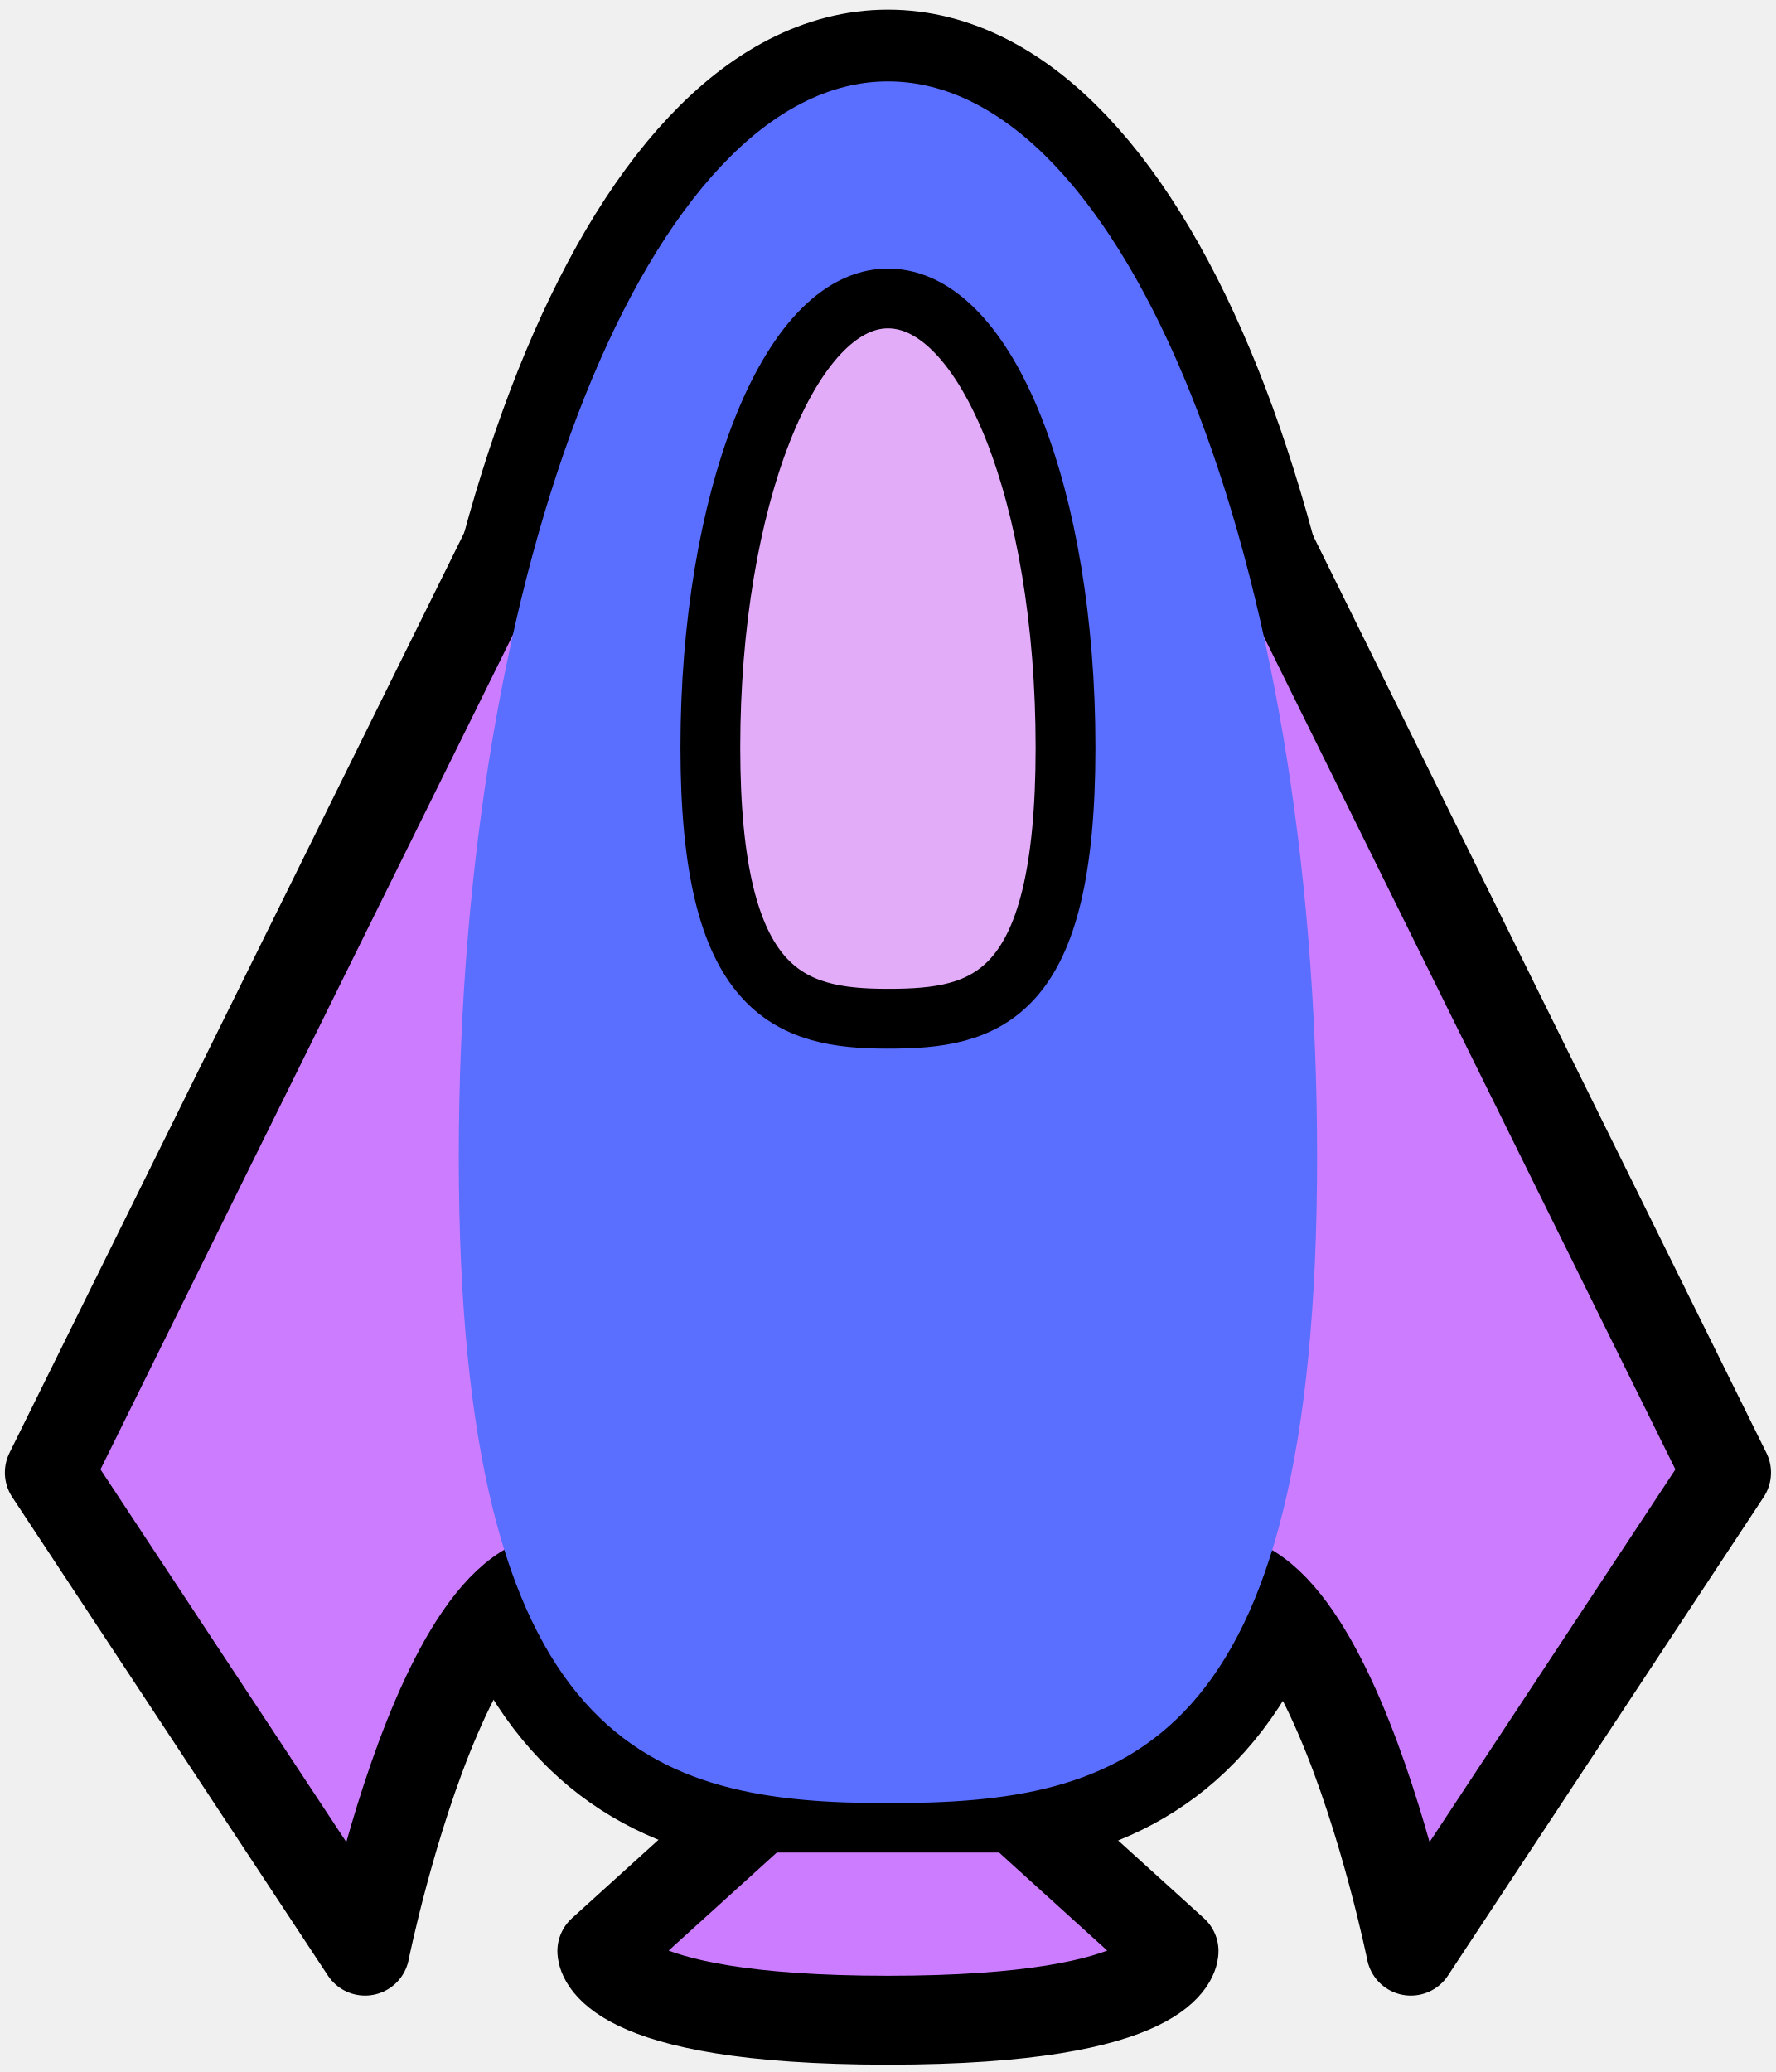
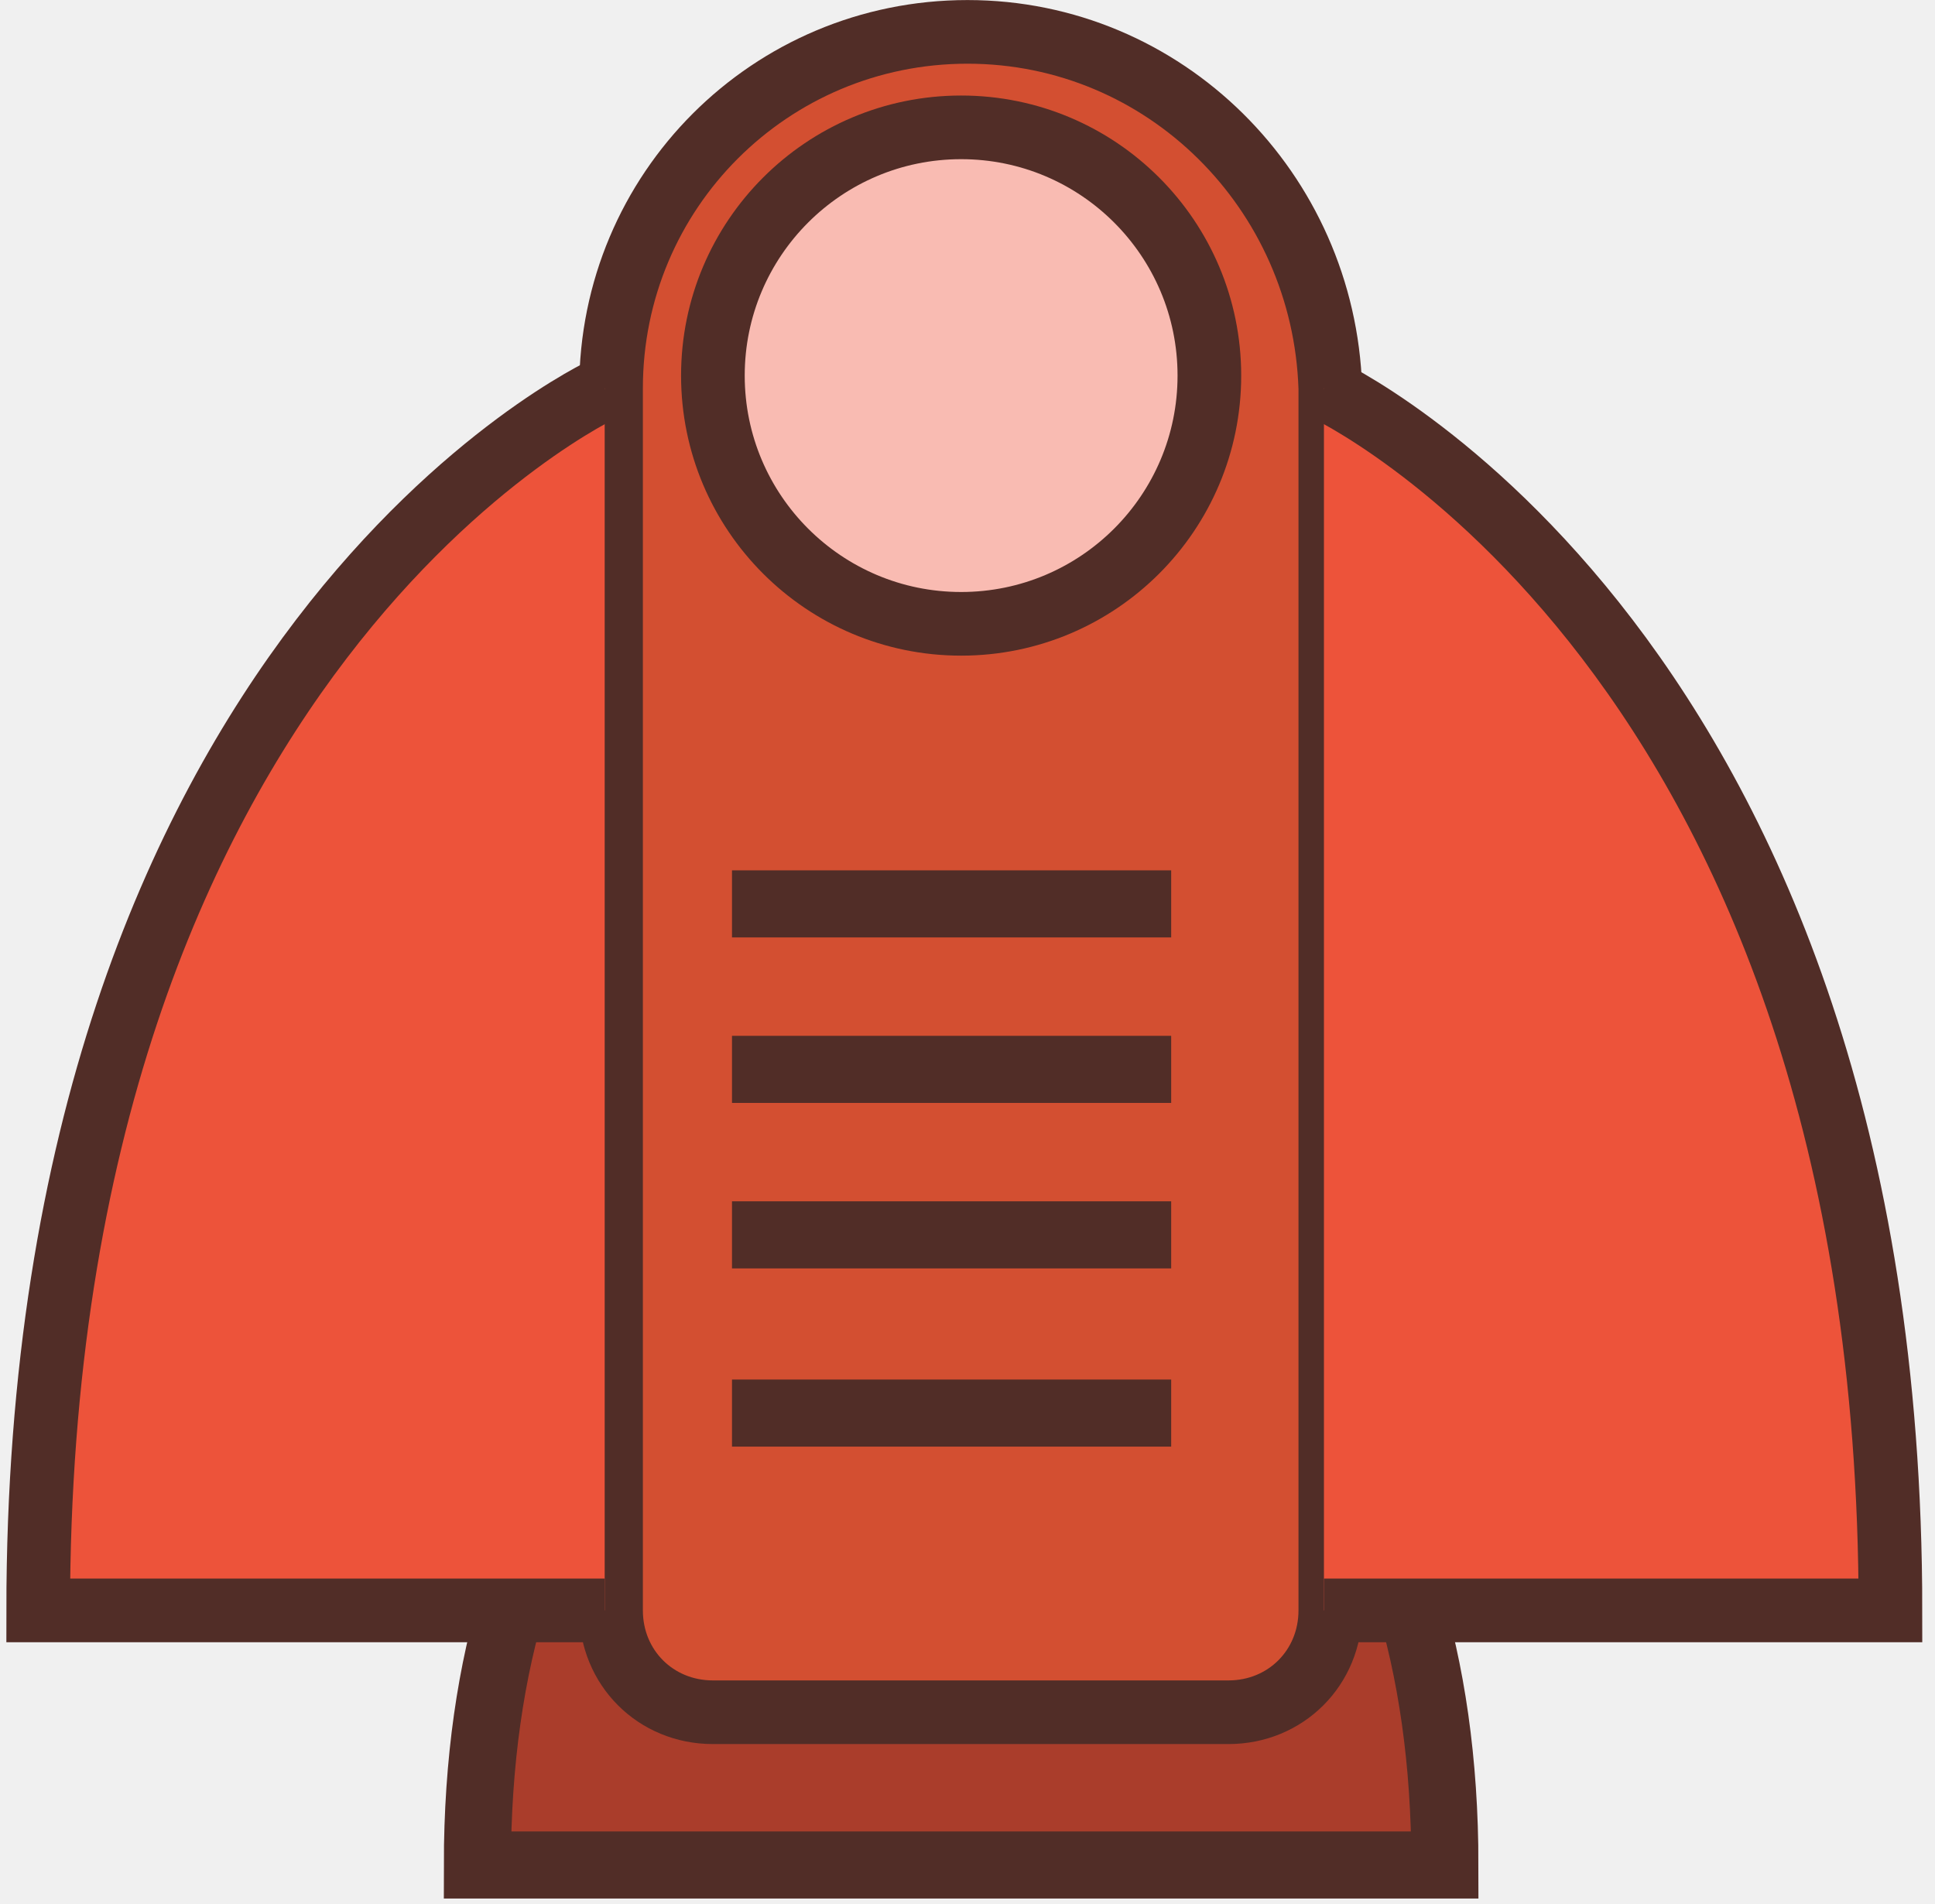
- <svg xmlns="http://www.w3.org/2000/svg" version="1.1" id="Layer_1" x="0px" y="0px" viewBox="0 0 36 41.9" style="enable-background:new 0 0 36 41.9;" width="36" height="42" xml:space="preserve">
+ <svg xmlns="http://www.w3.org/2000/svg" version="1.1" id="Layer_1" x="0px" y="0px" viewBox="0 0 30.4 29.9" width="30.5" height="30" style="enable-background:new 0 0 30.4 29.9;" xml:space="preserve">
  <style type="text/css">
- 	.st0{fill:#5A6EFF;stroke:#000000;stroke-width:2.909;stroke-miterlimit:10;}
- 	.st1{fill:#CC7DFF;stroke:#000000;stroke-width:1.802;stroke-linecap:round;stroke-linejoin:round;stroke-miterlimit:10;}
- 	.st2{fill:#5A6EFF;}
- 	.st3{fill:#E3ACF9;stroke:#000000;stroke-width:1.212;stroke-miterlimit:10;}
- 	.st4{fill:#EF6F8B;stroke:#000000;stroke-width:2;stroke-linecap:round;stroke-linejoin:round;stroke-miterlimit:10;}
+ 	.st0{fill:#FFFFFF;stroke:#512D27;stroke-miterlimit:10;}
+ 	.st1{fill:#AA3D2B;stroke:#512D27;stroke-width:1.054;stroke-miterlimit:10;}
+ 	.st2{fill:#D34F31;stroke:#512D27;stroke-miterlimit:10;}
+ 	.st3{fill:#F9BBB2;stroke:#512D27;stroke-miterlimit:10;}
+ 	.st4{fill:#ED533A;stroke:#512D27;stroke-miterlimit:10;}
+ 	.st5{fill:#D34F31;stroke:#512D27;stroke-width:1.054;stroke-miterlimit:10;}
</style>
-   <path class="st0" d="M9.3,23.4c0,12,3.9,13.1,8.7,13.1s8.7-1,8.7-13.1S22.8,1.6,18,1.6S9.3,11.4,9.3,23.4z" />
-   <path class="st1" d="M13.8,3.9L1,29.8c0,0,0,0,6.4,9.7c0,0,2.1-10.4,5.3-6.8" />
-   <path class="st1" d="M22.2,3.9L35,29.8c0,0,0,0-6.4,9.7c0,0-2.1-10.4-5.3-6.8" />
+   <path class="st0" d="M-2.7,35.6" />
+   <path class="st1" d="M22.7,29.3c0-6.5-3.4-9.9-7.6-9.9s-7.6,3.4-7.6,9.9H22.7z" />
+   <path class="st2" d="M15.2,0.5c-3.1,0-5.6,2.5-5.6,5.6v19.2c0,0.9,0.7,1.6,1.6,1.6h8.1c0.9,0,1.6-0.7,1.6-1.6V6.1  C20.8,3,18.3,0.5,15.2,0.5" />
+   <circle class="st3" cx="15.1" cy="5.9" r="3.9" />
  <g>
-     <path class="st1" d="M18,40.9c-5.8,0-5.8-1.4-5.8-1.4l3.2-2.9h5.2l3.2,2.9C23.8,39.5,23.8,40.9,18,40.9" />
+     <path class="st4" d="M9.5,6.1c0,0-8.9,4.1-8.9,19.2h8.9" />
+     <path class="st4" d="M20.8,6.1c0,0,8.9,4.1,8.9,19.2h-8.9" />
  </g>
-   <path class="st2" d="M9.3,23.4c0,12,3.9,13.1,8.7,13.1s8.7-1,8.7-13.1S22.8,1.6,18,1.6S9.3,11.4,9.3,23.4z" />
-   <path class="st3" d="M14.4,15.1c0,5,1.6,5.5,3.6,5.5s3.6-0.4,3.6-5.5S20,6,18,6S14.4,10.1,14.4,15.1z" />
-   <path class="st4" d="M9,17.9" />
+   <line class="st5" x1="11.5" y1="14.2" x2="18.4" y2="14.2" />
+   <line class="st5" x1="11.5" y1="16.8" x2="18.4" y2="16.8" />
+   <line class="st5" x1="11.5" y1="19.4" x2="18.4" y2="19.4" />
+   <line class="st5" x1="11.5" y1="22.2" x2="18.4" y2="22.2" />
</svg>
